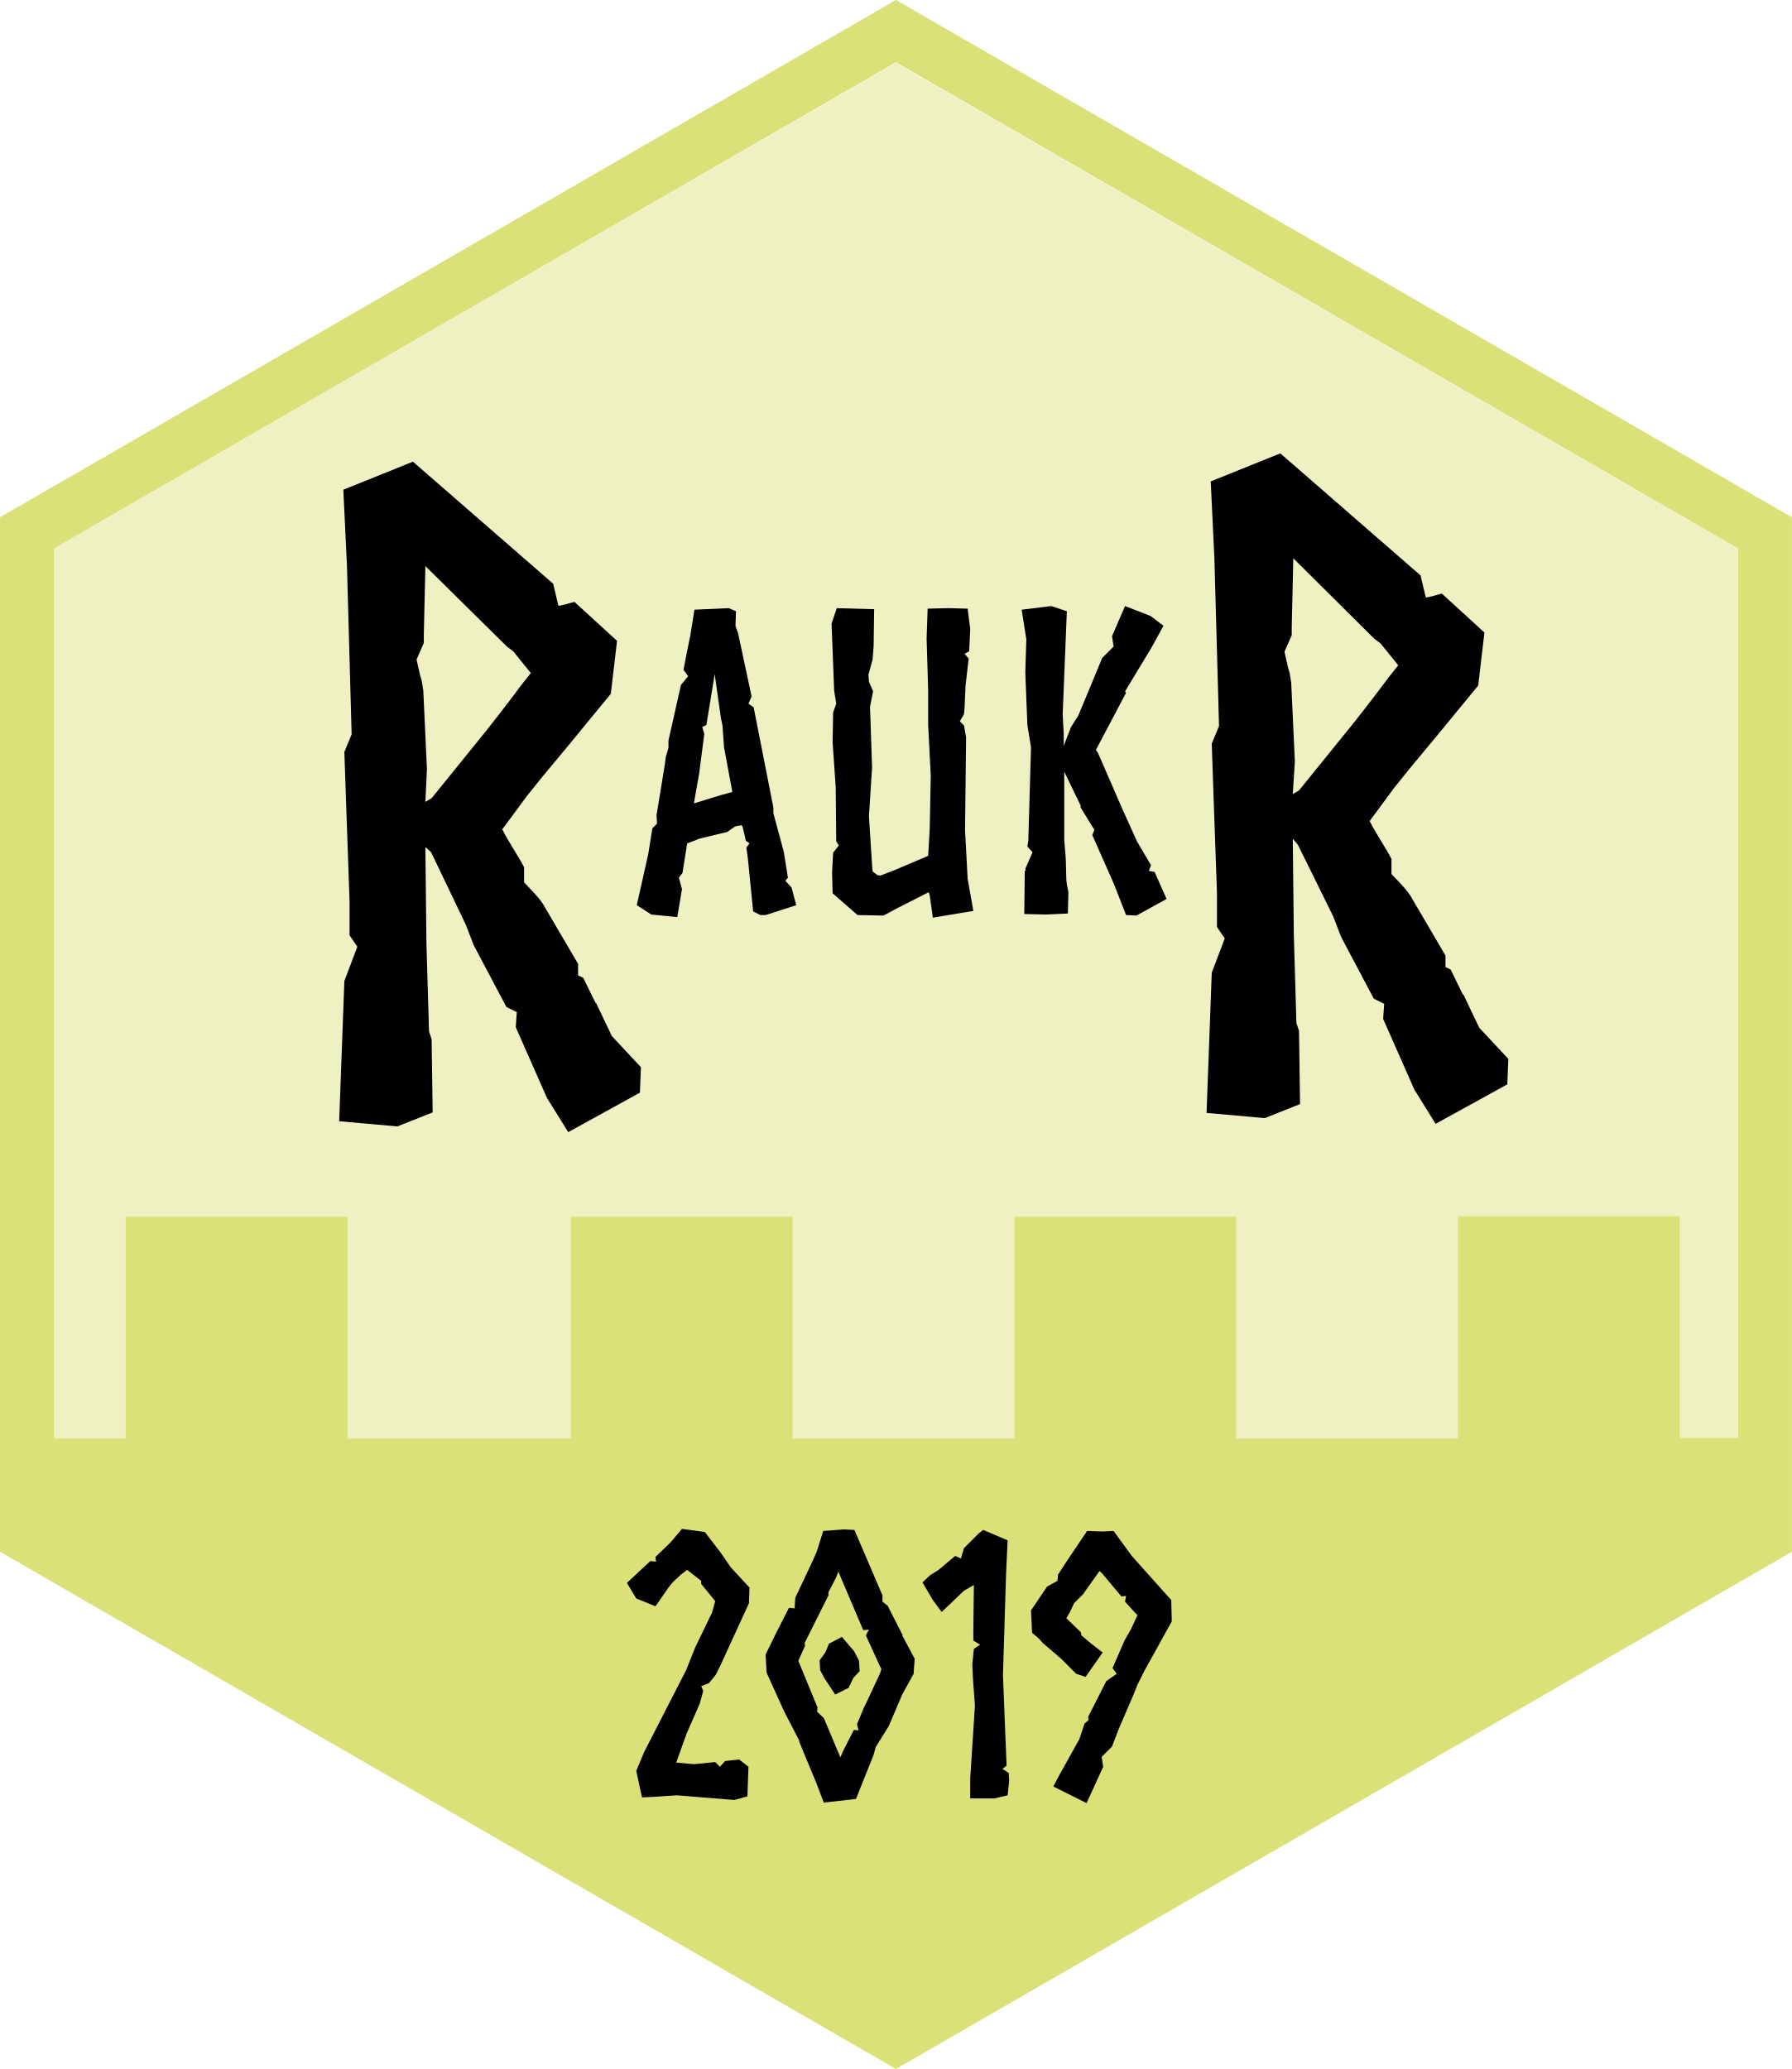
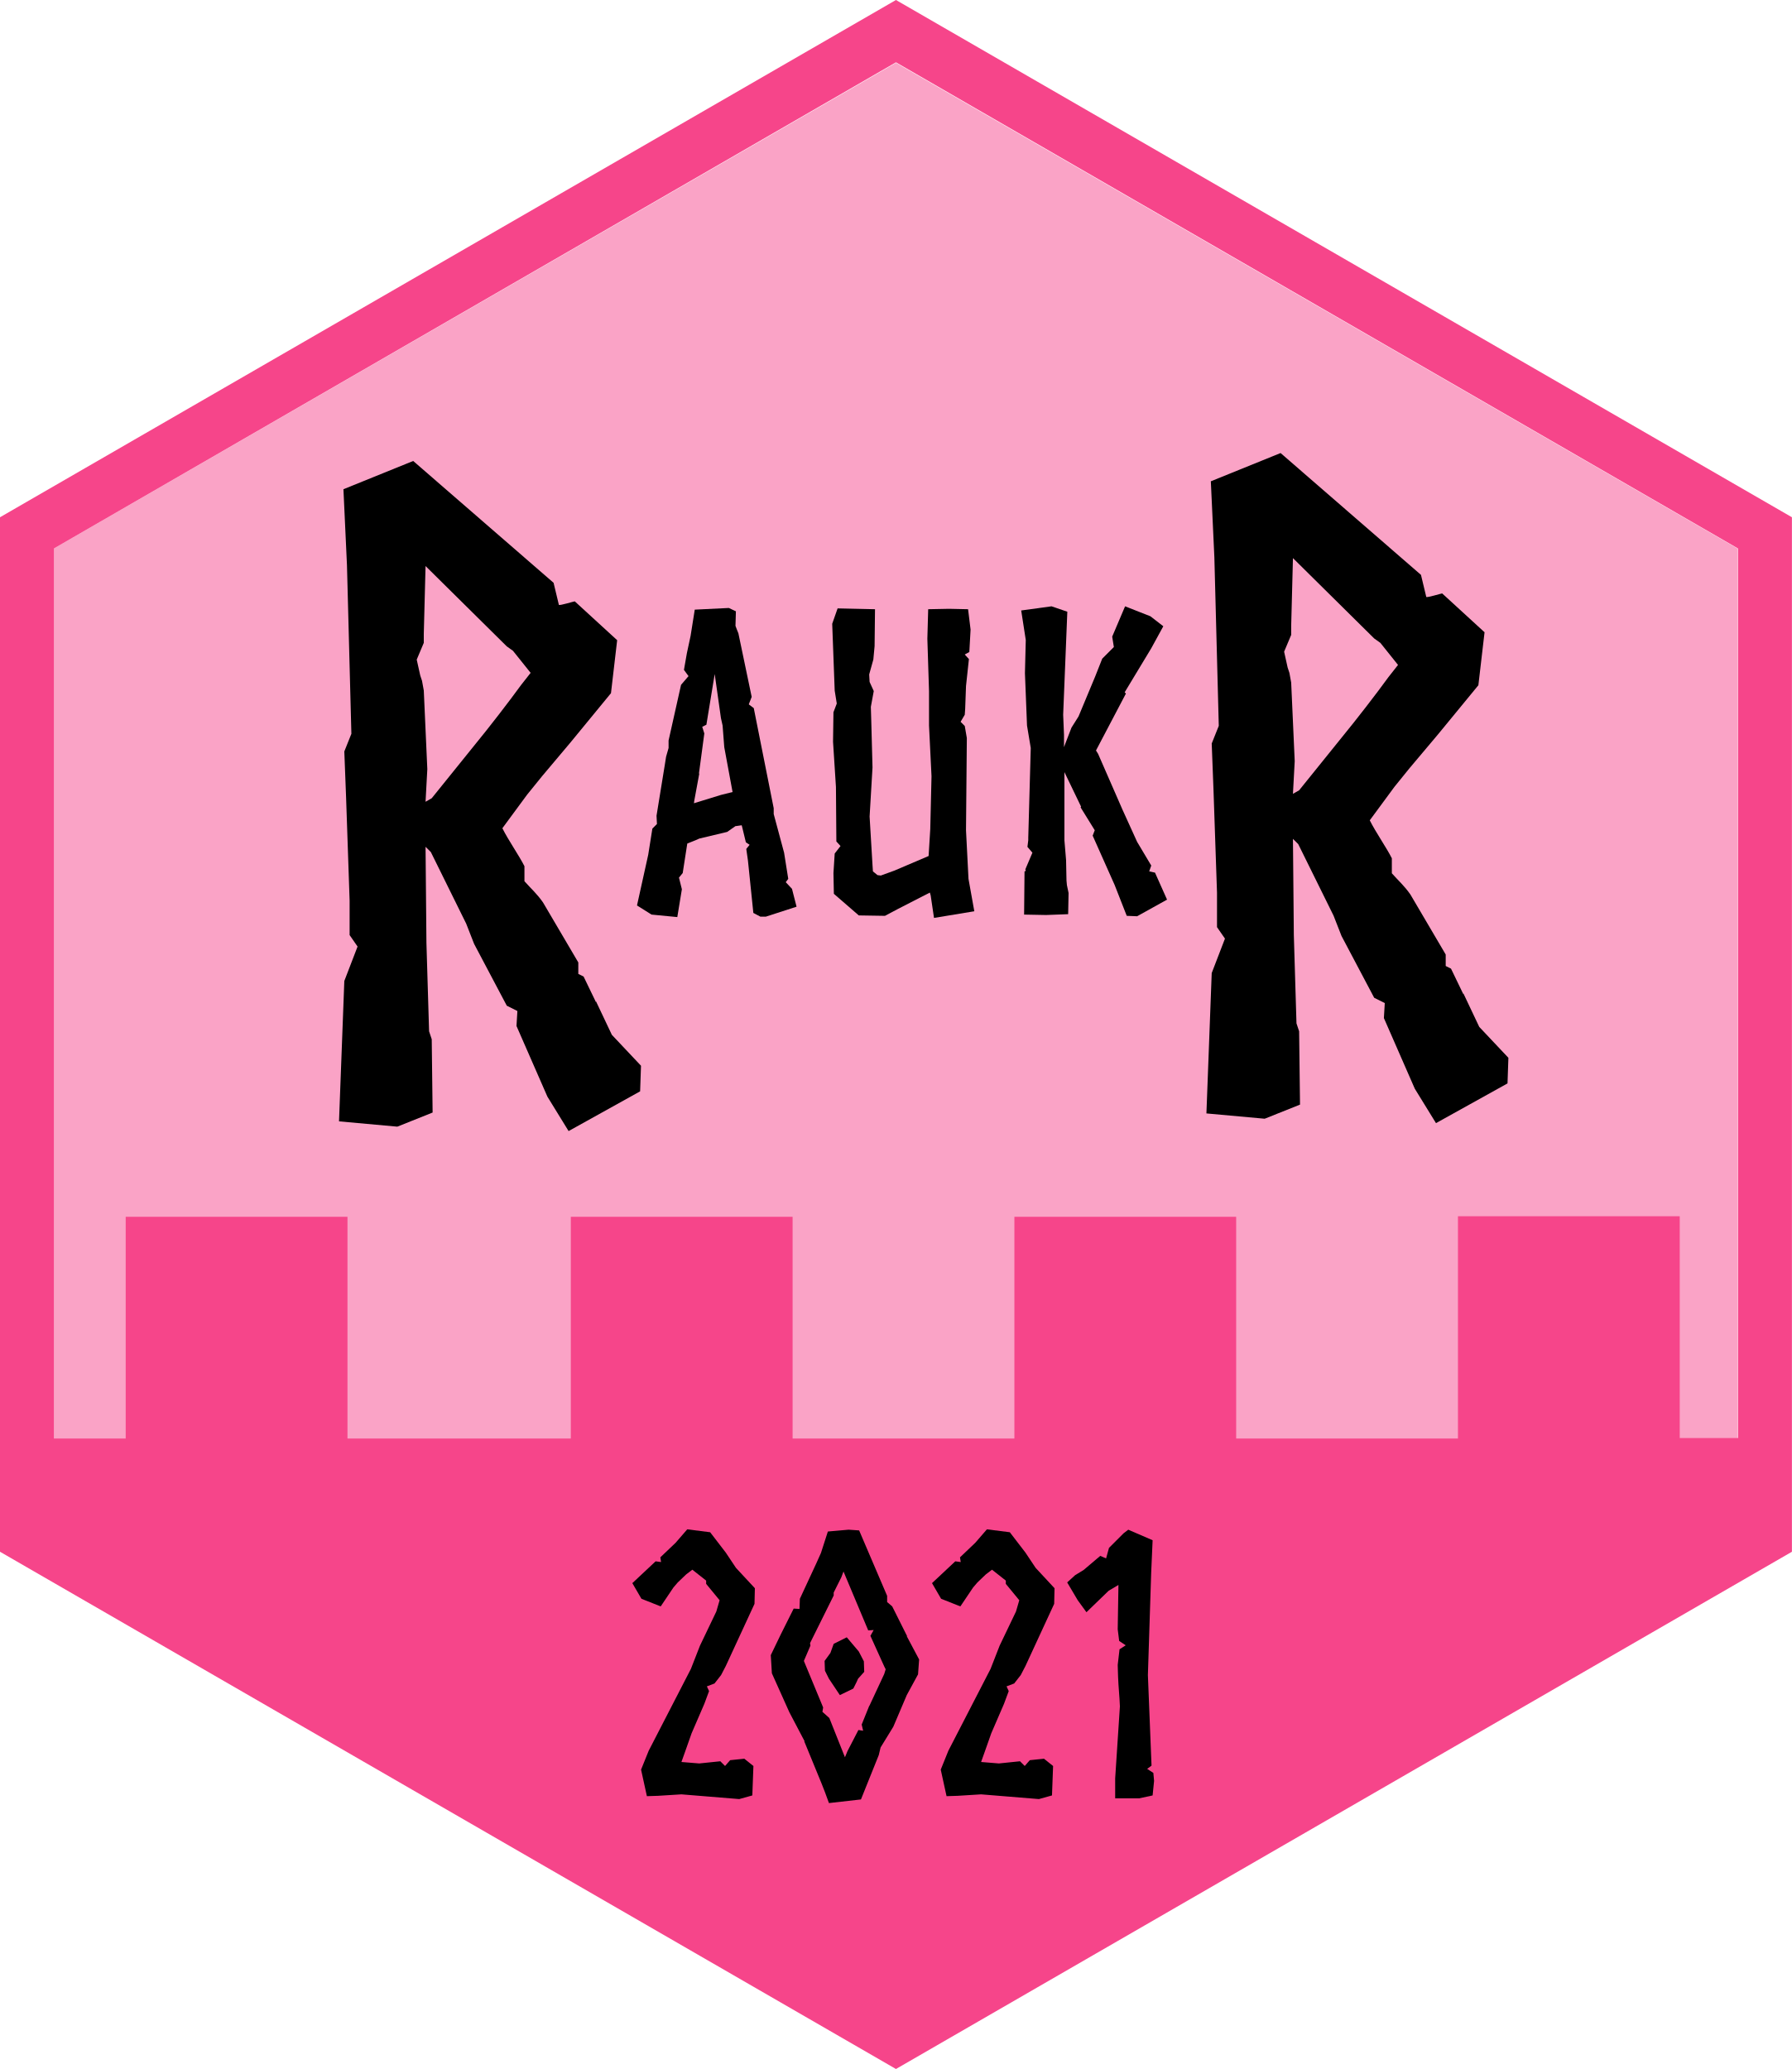
- <svg xmlns="http://www.w3.org/2000/svg" version="1.1" x="0px" y="0px" viewBox="0 0 345 398.4" style="enable-background:new 0 0 345 398.4;" xml:space="preserve">
-   <style type="text/css">
- 	.st0{fill:#EFF1C3;}
- 	.st1{fill:#DAE178;}
+ <svg xmlns="http://www.w3.org/2000/svg" version="1.1" x="0px" y="0px" viewBox="0 0 345 398.4" style="enable-background:new 0 0 345 398.4;" xml:space="preserve" id="svg861">
+   <defs id="defs865" />
+   <style type="text/css" id="style833">
+ 	.st0{fill:#FAA3C6;}
+ 	.st1{fill:#F6458A;}
+ 	.st2{font-family:'Norse-Bold';}
+ 	.st3{font-size:80px;}
+ 	.st4{fill:none;}
+ 	.st5{font-size:70px;}
+ 	.st6{font-size:170px;}
</style>
  <g id="FrontBG">
-     <polygon class="st0" points="10.4,105.6 10.4,292.7 172.5,386.3 334.5,292.7 334.5,105.6 172.5,12.1  " />
+     <polygon class="st0" points="10.4,105.6 10.4,292.7 172.5,386.3 334.5,292.7 334.5,105.6 172.5,12.1  " id="polygon835" />
  </g>
  <g id="frame">
-     <path class="st1" d="M172.5,0L0,99.6v199.2l172.5,99.6L345,298.8V99.6L172.5,0z M334.5,276.9l-11.1,0v-42.7h-42.7V277h-42.7v-42.7   h-42.7V277h-42.7v-42.7h-42.7V277H66.9v-42.7H24.2V277H10.4c0,0,0,7.5,0,12.1V105.6l162.1-93.6l162.1,93.6V276.9z" />
+     <path class="st1" d="M172.5,0L0,99.6v199.2l172.5,99.6L345,298.8V99.6L172.5,0z M334.5,276.9l-11.1,0v-42.7h-42.7V277h-42.7v-42.7   h-42.7V277h-42.7v-42.7h-42.7V277H66.9v-42.7H24.2V277H10.4c0,0,0,7.5,0,12.1V105.6l162.1-93.6l162.1,93.6V276.9z" id="path838" />
  </g>
  <g id="auk">
-     <g>
-       <g>
-         <path d="M142.8,158.9l-1.1,0.2h-0.1l-1.6,1.1l-5.4,1.3l-0.7,0.3l-1.6,0.6l-0.9,5.7l-0.7,0.9l0.6,2.2l-0.9,5.4l-5-0.5l-2.8-1.8     l2.2-9.8l0.8-5l0.9-0.9l-0.1-1.6l1.6-9.8l0.2-1.5l0.5-1.7v-1.4l2.4-10.7l1.4-1.7l-0.9-1.2l0.6-3.2l0.7-3.4l0.8-5l6.6-0.3l1.4,0.6     l-0.1,2.8l0.2,0.6l0.3,0.8l2.6,12.2l-0.6,1.4l1,0.7l3.8,19.3v1.1l2,7.4l0.8,5l-0.5,0.6l1.2,1.3l0.9,3.4l-5.9,1.9h-1l-1.4-0.7     l-1-10.1l-0.3-2.2l0.6-0.8l-0.7-0.5l-0.6-2.6L142.8,158.9z M134.6,149L134.6,149l-0.9,5.1l-0.1,0.6l5.2-1.6l2.2-0.6l-1.6-8.6     l-0.3-4.2l-0.3-1.4l-1.2-8.5l-1.6,9.8l-0.8,0.4l0.4,1.3L134.6,149z" />
-         <path d="M160.9,151.6l-0.6-8.7l0.1-5.7l0.6-1.7l-0.4-2.5l-0.5-12.9l1-3l7.2,0.2l-0.1,7.1l-0.2,2.6l-0.8,2.9l0.1,1.4l0.8,1.8     l-0.6,3l0.1,2.7l0.1,3l0.2,6l-0.6,9.4l0.6,9.4l0.1,1.2l0.9,0.7l0.6,0.1l2.6-1l6.6-2.8l0.3-5.2l0.2-10.2l-0.5-9.8v-6.6l-0.3-10.1     l0.2-5.7l4-0.1l3.7,0.1l0.5,3.9l-0.2,4.3l-0.9,0.5l0.8,0.9l-0.6,5.2l-0.2,4.4l-0.1,1.1l-0.8,1.4l0.8,0.8l0.4,2.3l-0.2,17.8     l0.5,9.4l1.1,6.2l-7.8,1.3l-0.6-4.3l-0.2-0.6l-6.1,3.1l-2.6,1.4l-5-0.1l-4.8-4.2l-0.1-4l0.2-3.8l1.1-1.4L161,162L160.9,151.6z" />
-         <path d="M202.4,116.7l3,1l-0.8,19.8l0.2,3.8v2.4l0.2-0.6l1.2-3.1l1.4-2.2l3.2-7.7l1.4-3.4l2.2-2.2l-0.3-2l2.5-5.8l4.9,1.9     l2.5,1.9l-2.3,4.2l-4.9,8.1l-0.2,0.4l0.2,0.2l-5.8,11l0.4,0.6l4.7,10.8l2.8,6.2l2.7,4.6l-0.4,1.1l1.1,0.2l2.3,5.2l-5.8,3.2     l-2-0.1l-2.3-5.9l-4.2-9.5l0.4-1l-2.7-4.4l0.1-0.2l-3.2-6.6v13.1l0.3,3.8l0.1,3.9l0.1,0.9l0.3,1.5l-0.1,4.1l-4.2,0.2l-4.2-0.1     l0.1-8.3l0.2-0.1l-0.1-0.3l1.4-3.2l-1-1.1l0.2-1.3v-0.5l0.5-17.3l-0.7-4.3l-0.4-10.1l0.2-6.4l-0.9-5.7L202.4,116.7z" />
+     <g id="g843">
+       <g aria-label="auk" transform="matrix(1 0 0 1 120.642 175.9504)" id="text841" style="font-style:normal;font-variant:normal;font-weight:bold;font-stretch:normal;font-size:80px;font-family:Norse;-inkscape-font-specification:'Norse Bold'" class="st2 st3">
+         <path d="m 22.32,-16.4 0.64,2.64 0.72,0.48 -0.64,0.8 0.32,2.24 1.04,10.08 1.36,0.72 h 1.04 l 5.92,-1.92 -0.88,-3.44 -1.2,-1.28 0.48,-0.64 -0.8,-5.04 -2,-7.44 v -1.12 l -3.84,-19.28 -0.96,-0.72 0.56,-1.44 -2.56,-12.24 -0.32,-0.8 -0.24,-0.64 0.08,-2.8 -1.36,-0.64 -6.56,0.32 -0.8,5.04 -0.72,3.36 -0.56,3.2 0.88,1.2 -1.44,1.68 -2.4,10.72 v 1.44 l -0.48,1.68 -0.24,1.52 -1.6,9.84 0.08,1.6 -0.88,0.88 -0.8,5.04 -2.16,9.76 2.8,1.76 4.96,0.48 0.88,-5.36 -0.56,-2.24 0.72,-0.88 0.88,-5.68 1.6,-0.64 0.72,-0.32 5.36,-1.28 1.6,-1.12 h 0.08 l 1.12,-0.16 z m -7.36,-18.32 -0.4,-1.28 0.8,-0.4 1.6,-9.76 1.2,8.48 0.32,1.44 0.32,4.16 1.6,8.64 -2.24,0.56 -5.2,1.6 0.08,-0.56 0.96,-5.2 -0.08,0.08 z" style="font-style:normal;font-variant:normal;font-weight:bold;font-stretch:normal;font-size:80px;font-family:Norse;-inkscape-font-specification:'Norse Bold'" id="path875" />
+         <path d="m 40.383,-13.92 0.8,0.88 -1.12,1.44 -0.24,3.76 0.08,4 4.8,4.16 5.04,0.08 2.56,-1.36 6.08,-3.12 0.16,0.56 0.64,4.32 7.76,-1.28 -1.12,-6.24 -0.48,-9.36 0.16,-17.76 -0.4,-2.32 -0.8,-0.8 0.8,-1.36 0.08,-1.12 0.16,-4.4 0.56,-5.2 -0.8,-0.88 0.88,-0.48 0.24,-4.32 -0.48,-3.92 -3.68,-0.08 -4,0.08 -0.16,5.68 0.32,10.08 v 6.64 l 0.48,9.76 -0.24,10.16 -0.32,5.2 -6.56,2.8 -2.64,0.96 -0.64,-0.08 -0.88,-0.72 -0.08,-1.2 -0.56,-9.36 0.56,-9.44 -0.16,-6 -0.08,-2.96 -0.08,-2.72 0.56,-3.04 -0.8,-1.76 -0.08,-1.44 0.8,-2.88 0.24,-2.56 0.08,-7.12 -7.2,-0.16 -1.04,2.96 0.48,12.88 0.4,2.48 -0.64,1.68 -0.08,5.68 0.56,8.72 z" style="font-style:normal;font-variant:normal;font-weight:bold;font-stretch:normal;font-size:80px;font-family:Norse;-inkscape-font-specification:'Norse Bold'" id="path877" />
+         <path d="m 75.97,-58.4 0.88,5.68 -0.16,6.4 0.4,10.08 0.72,4.32 -0.48,17.28 v 0.48 l -0.16,1.28 0.96,1.12 -1.36,3.2 0.08,0.32 -0.24,0.08 -0.08,8.32 4.24,0.08 4.24,-0.16 0.08,-4.08 -0.32,-1.52 -0.08,-0.88 -0.08,-3.92 -0.32,-3.84 v -13.12 l 3.2,6.64 -0.08,0.16 2.72,4.4 -0.4,1.04 4.24,9.52 2.32,5.92 2,0.08 5.76,-3.2 -2.32,-5.2 -1.12,-0.24 0.4,-1.12 -2.72,-4.56 -2.8,-6.16 -4.72,-10.8 -0.4,-0.64 5.76,-10.96 -0.24,-0.24 0.24,-0.4 4.88,-8.08 2.32,-4.24 -2.48,-1.92 -4.88,-1.92 -2.48,5.84 0.32,2 -2.24,2.24 -1.36,3.44 -3.2,7.68 -1.36,2.16 -1.2,3.12 -0.24,0.64 v -2.4 l -0.16,-3.84 0.8,-19.84 -3.04,-1.04 z" style="font-style:normal;font-variant:normal;font-weight:bold;font-stretch:normal;font-size:80px;font-family:Norse;-inkscape-font-specification:'Norse Bold'" id="path879" />
      </g>
    </g>
-     <g>
-       <g>
-         <path d="M134.7,328.1l-2.5,5.7l-1.3,3.6l-0.7,2l3.4,0.3l4.1-0.4l0.9,0.9l1-1.1l2.7-0.3l1.8,1.4l-0.2,5.7l-2.5,0.7l-11.1-0.9     l-4.5,0.3l-2.2,0.1l-1.1-5.1l1.5-3.6l8.1-15.8c0.5-1.3,1.3-3.2,1.8-4.5l3.2-6.6l0.6-2.2L135,305v-0.6l-2.7-2.1l-1.2,0.9l-1.6,1.5     l-0.8,1l-2.5,3.6l-3.7-1.5l-1.8-3l4.5-4.2l1.1,0.1l-0.1-0.9l2.9-2.8l2.2-2.6l4.4,0.6l3,3.9l2,2.9l3.6,3.9l-0.1,3l-5.5,12     l-0.9,1.8l-1.3,1.6l-1.5,0.6l0.4,0.9L134.7,328.1z" />
-         <path d="M162.5,294.5l2,0.1l5.4,12.6v1.2l1,0.8l2.9,5.7h-0.1l2.4,4.5l-0.2,2.9l-2.2,4l-2.6,6.1l-2.5,4l-0.4,1.5l-3.4,8.5     l-6.2,0.7l-0.8-2.1l-0.6-1.6l-3.4-8.2h0.1l-2.9-5.6l-3.4-7.5l-0.2-3.5l2-4.1l2.5-4.9l1.1,0.1l0.1-2l3.2-6.8l0.9-2l1.3-4.1     L162.5,294.5z M161.8,338.4l0.5-1.2l2.1-4.1l0.9,0.1l-0.3-1.2l1.5-3.6v0.1l2.9-6.2l0.3-0.9l-0.3-0.6l-2.7-5.9l0.6-1.1l-1.1,0.1     l-4.8-11.3l-0.4,1.1l-1.5,2.9v0.6l-4.6,9.2l0.1,0.5l-1.3,2.9l3.7,9l-0.1,0.8l1.3,1.2L161.8,338.4z M159.6,316.5l2.5-1.3l2.3,2.7     l1,1.9l0.1,2l-1.2,1.3l-0.3,0.6l-0.6,1.3l-2.6,1.3l-2.1-3.2l-0.8-1.5l-0.1-1.9l1.1-1.5L159.6,316.5z" />
-         <path d="M187.4,313.7l0.1-8.5l-1.9,1.1l-4.3,4.1l-1.7-2.3l-2-3.4l1.5-1.4l1.6-1l3.2-2.7l1.1,0.5l0.6-2l2.8-2.8l0.9-0.7l4.7,2     l-0.3,6.4l-0.6,19.6l0.7,17.4l-0.8,0.6l1.2,0.8l0.1,1.5l-0.3,2.8l-2.6,0.6h-4.6v-3.9l0.9-13.9c-0.1-2-0.3-3.7-0.4-5.7l-0.1-2.3     l0.3-3l1.2-0.8l-1.3-0.8L187.4,313.7z" />
-         <path d="M209,322.9l-1.8-0.6l-2.9-2.9l-3.5-3l-0.8-0.9l-1.3-1.1l-0.2-4.3l3.1-4.6l2-1.1l0.1-1.2l1.7-2.6l3.9-5.8l2.9,0.1l2.2-0.1     l3.5,4.8l7.6,8.5l0.1,4.1l-3.2,5.8l-2,3.6l-1.4,2.8l-0.8,2l-2.8,6.5l-1.3,3.4l-2,2l0.3,1.9l-3.2,7l-6.4-3.2l1.1-2.1l3.9-7l1-3     l0.8-0.7l-0.1-0.6l3.5-6.9l2-1.4l-0.8-1.1l2.3-5.3l1.3-2.3l1.2-2.6l-0.6-0.6l-1.8-2l0.2-1.1l-0.9,0.1l-3.6-4.3l-0.6-0.6l-3.2,4.5     l-1.7,1.7l-0.8,1.7l-0.7,1.2l2.8,2.7l0.1,0.6l1.9,1.6l2.2,1.7L209,322.9z" />
+     <g id="g849">
+       <path id="rect845" style="fill:none" d="m 102.8,285.6 h 140 V 357.8 h -140 z" class="st4" />
+       <g aria-label="2021" transform="matrix(1 0 0 1 120.2055 346.2836)" id="text847" style="font-style:normal;font-variant:normal;font-weight:bold;font-stretch:normal;font-size:70px;font-family:Norse;-inkscape-font-specification:'Norse Bold'" class="st2 st5">
+         <path d="m 16.31,-20.65 -0.42,-0.91 1.47,-0.56 1.26,-1.61 0.91,-1.75 5.53,-11.97 0.07,-3.01 -3.64,-3.92 -1.96,-2.94 -3.01,-3.92 -4.41,-0.56 -2.24,2.59 -2.94,2.8 0.14,0.91 -1.05,-0.14 -4.48,4.2 1.75,3.01 3.71,1.47 2.45,-3.64 0.84,-0.98 1.61,-1.54 1.19,-0.91 2.66,2.1 v 0.63 l 2.59,3.15 -0.63,2.17 -3.15,6.58 c -0.49,1.26 -1.26,3.22 -1.75,4.48 l -8.12,15.75 -1.47,3.64 1.12,5.11 2.17,-0.07 4.48,-0.28 11.13,0.91 2.52,-0.7 0.21,-5.67 -1.75,-1.4 -2.73,0.28 -0.98,1.12 -0.91,-0.91 -4.06,0.42 -3.43,-0.28 0.7,-1.96 1.26,-3.57 2.45,-5.67 z" style="font-style:normal;font-variant:normal;font-weight:bold;font-stretch:normal;font-size:70px;font-family:Norse;-inkscape-font-specification:'Norse Bold'" id="path883" />
+         <path d="m 39.184,-51.38 -1.33,4.13 -0.91,2.03 -3.15,6.79 -0.07,1.96 -1.12,-0.07 -2.45,4.9 -1.96,4.06 0.21,3.5 3.36,7.49 2.94,5.6 h -0.07 l 3.36,8.19 0.63,1.61 0.77,2.1 6.16,-0.7 3.43,-8.54 0.35,-1.47 2.45,-3.99 2.59,-6.09 2.17,-3.99 0.21,-2.87 -2.38,-4.48 h 0.07 l -2.87,-5.74 -0.98,-0.84 v -1.19 l -5.39,-12.6 -2.03,-0.14 z m 0.28,35.91 -1.33,-1.19 0.14,-0.84 -3.71,-8.96 1.26,-2.94 -0.07,-0.49 4.55,-9.17 v -0.56 l 1.47,-2.94 0.42,-1.12 4.76,11.34 1.05,-0.07 -0.63,1.12 2.66,5.88 0.28,0.56 -0.28,0.91 -2.87,6.16 v -0.07 l -1.47,3.64 0.28,1.19 -0.91,-0.14 -2.1,4.06 -0.49,1.19 z m 0.21,-12.53 -1.12,1.54 0.07,1.89 0.77,1.54 2.1,3.15 2.59,-1.26 0.63,-1.26 0.28,-0.63 1.19,-1.33 -0.07,-2.03 -0.98,-1.89 -2.31,-2.73 -2.52,1.26 z" style="font-style:normal;font-variant:normal;font-weight:bold;font-stretch:normal;font-size:70px;font-family:Norse;-inkscape-font-specification:'Norse Bold'" id="path885" />
+         <path d="m 74.005,-20.65 -0.42,-0.91 1.47,-0.56 1.26,-1.61 0.91,-1.75 5.53,-11.97 0.07,-3.01 -3.64,-3.92 -1.96,-2.94 -3.01,-3.92 -4.41,-0.56 -2.24,2.59 -2.94,2.8 0.14,0.91 -1.05,-0.14 -4.48,4.2 1.75,3.01 3.71,1.47 2.45,-3.64 0.84,-0.98 1.61,-1.54 1.19,-0.91 2.66,2.1 v 0.63 l 2.59,3.15 -0.63,2.17 -3.15,6.58 c -0.49,1.26 -1.26,3.22 -1.75,4.48 l -8.12,15.75 -1.47,3.64 1.12,5.11 2.17,-0.07 4.48,-0.28 11.13,0.91 2.52,-0.7 0.21,-5.67 -1.75,-1.4 -2.73,0.28 -0.98,1.12 -0.91,-0.91 -4.06,0.42 -3.43,-0.28 0.7,-1.96 1.26,-3.57 2.45,-5.67 z" style="font-style:normal;font-variant:normal;font-weight:bold;font-stretch:normal;font-size:70px;font-family:Norse;-inkscape-font-specification:'Norse Bold'" id="path887" />
+         <path d="m 95.269,-30.31 1.26,0.84 -1.19,0.77 -0.35,3.01 0.07,2.31 c 0.07,1.96 0.28,3.71 0.35,5.67 l -0.91,13.86 V 0 h 4.62 l 2.59,-0.56 0.28,-2.8 -0.14,-1.54 -1.19,-0.77 0.84,-0.63 -0.7,-17.43 0.63,-19.6 0.28,-6.37 -4.69,-2.03 -0.91,0.7 -2.8,2.8 -0.56,2.03 -1.12,-0.49 -3.22,2.73 -1.61,0.98 -1.54,1.4 2.03,3.43 1.68,2.31 4.27,-4.13 1.89,-1.12 -0.14,8.54 z" style="font-style:normal;font-variant:normal;font-weight:bold;font-stretch:normal;font-size:70px;font-family:Norse;-inkscape-font-specification:'Norse Bold'" id="path889" />
      </g>
    </g>
  </g>
  <g id="Ren">
-     <g>
-       <g>
-         <path d="M81.9,163.1l0.2,18.5l0.5,17l0.5,1.5l0.2,14.1l-6.8,2.7l-11.2-1l1-27l2.5-6.6l-1.5-2.2v-6.6l-0.7-19.9l-0.3-8.8l1.4-3.4     l-0.9-32.5l-0.7-14.6l13.4-5.4l27,23.5l1,4.2c0.2,0.2,2.9-0.7,3.1-0.7l8.2,7.5l-1.2,10.2l-7.8,9.5l-5.4,6.5l-2.9,3.6l-4.8,6.5     c1.2,2.4,3.2,5.3,4.2,7.3v2.9c1.4,1.5,2.4,2.4,3.6,4.1l6.8,11.6v2.2l1,0.5l2.4,4.9v-0.2l3.1,6.5l5.6,6l-0.2,4.9l-13.8,7.6     l-4.1-6.6l-6-13.6l0.2-2.9l-2-1l-6.3-11.9l-1.5-3.9L83,164.1L81.9,163.1z M81.9,154.4l1.2-0.7l8.5-10.5c2.4-2.9,6.5-8.2,8.7-11.2     l1.9-2.4l-3.4-4.2l-1.2-0.9L81.9,109l-0.3,13.1v1.7l-1.4,3.2l0.7,3.1l0.3,1l0.3,1.9l0.7,15.1L81.9,154.4z" />
+     <g id="g854">
+       <g aria-label="R" transform="matrix(1 0 0 1 54.7318 216.4343)" id="text852" style="font-style:normal;font-variant:normal;font-weight:bold;font-stretch:normal;font-size:170px;font-family:Norse;-inkscape-font-specification:'Norse Bold'" class="st2 st6">
+         <path d="m 28.22,-52.36 6.8,13.77 1.53,3.91 6.29,11.9 2.04,1.02 -0.17,2.89 5.95,13.6 4.08,6.63 13.77,-7.65 0.17,-4.93 -5.61,-5.95 -3.06,-6.46 v 0.17 l -2.38,-4.93 -1.02,-0.51 v -2.21 l -6.8,-11.56 c -1.19,-1.7 -2.21,-2.55 -3.57,-4.08 v -2.89 c -1.02,-2.04 -3.06,-4.93 -4.25,-7.31 l 4.76,-6.46 2.89,-3.57 5.44,-6.46 7.82,-9.52 1.19,-10.2 -8.16,-7.48 c -0.17,0 -2.89,0.85 -3.06,0.68 l -1.02,-4.25 -27.03,-23.46 -13.43,5.44 0.68,14.62 0.85,32.47 -1.36,3.4 0.34,8.84 0.68,19.89 v 6.63 l 1.53,2.21 -2.55,6.63 -1.02,27.03 11.22,1.02 6.8,-2.72 -0.17,-14.11 -0.51,-1.53 -0.51,-17 -0.17,-18.53 z m -0.68,-15.98 -0.68,-15.13 -0.34,-1.87 -0.34,-1.02 -0.68,-3.06 1.36,-3.23 v -1.7 l 0.34,-13.09 15.64,15.47 1.19,0.85 3.4,4.25 -1.87,2.38 c -2.21,3.06 -6.29,8.33 -8.67,11.22 l -8.5,10.54 -1.19,0.68 z" style="font-style:normal;font-variant:normal;font-weight:bold;font-stretch:normal;font-size:170px;font-family:Norse;-inkscape-font-specification:'Norse Bold'" id="path869" />
      </g>
    </g>
-     <g>
-       <g>
-         <path d="M248.9,161.5l0.2,18.5l0.5,17l0.5,1.5l0.2,14.1l-6.8,2.7l-11.2-1l1-27l2.5-6.6l-1.5-2.2v-6.6l-0.7-19.9l-0.3-8.8l1.4-3.4     l-0.9-32.5l-0.7-14.6l13.4-5.4l27,23.5l1,4.2c0.2,0.2,2.9-0.7,3.1-0.7l8.2,7.5l-1.2,10.2l-7.8,9.5l-5.4,6.5l-2.9,3.6l-4.8,6.5     c1.2,2.4,3.2,5.3,4.2,7.3v2.9c1.4,1.5,2.4,2.4,3.6,4.1l6.8,11.6v2.2l1,0.5l2.4,4.9v-0.2l3.1,6.5l5.6,6l-0.2,4.9l-13.8,7.6     l-4.1-6.6l-6-13.6l0.2-2.9l-2-1l-6.3-11.9l-1.5-3.9l-6.8-13.8L248.9,161.5z M248.9,152.9l1.2-0.7l8.5-10.5     c2.4-2.9,6.5-8.2,8.7-11.2l1.9-2.4l-3.4-4.2l-1.2-0.9l-15.6-15.5l-0.3,13.1v1.7l-1.4,3.2l0.7,3.1l0.3,1l0.3,1.9l0.7,15.1     L248.9,152.9z" />
+     <g id="g858">
+       <g aria-label="R" transform="matrix(1 0 0 1 221.7318 214.9074)" id="text856" style="font-style:normal;font-variant:normal;font-weight:bold;font-stretch:normal;font-size:170px;font-family:Norse;-inkscape-font-specification:'Norse Bold'" class="st2 st6">
+         <path d="m 28.22,-52.36 6.8,13.77 1.53,3.91 6.29,11.9 2.04,1.02 -0.17,2.89 5.95,13.6 4.08,6.63 13.77,-7.65 0.17,-4.93 -5.61,-5.95 -3.06,-6.46 v 0.17 l -2.38,-4.93 -1.02,-0.51 v -2.21 l -6.8,-11.56 c -1.19,-1.7 -2.21,-2.55 -3.57,-4.08 v -2.89 c -1.02,-2.04 -3.06,-4.93 -4.25,-7.31 l 4.76,-6.46 2.89,-3.57 5.44,-6.46 7.82,-9.52 1.19,-10.2 -8.16,-7.48 c -0.17,0 -2.89,0.85 -3.06,0.68 l -1.02,-4.25 -27.03,-23.46 -13.43,5.44 0.68,14.62 0.85,32.47 -1.36,3.4 0.34,8.84 0.68,19.89 v 6.63 l 1.53,2.21 -2.55,6.63 -1.02,27.03 11.22,1.02 6.8,-2.72 -0.17,-14.11 -0.51,-1.53 -0.51,-17 -0.17,-18.53 z m -0.68,-15.98 -0.68,-15.13 -0.34,-1.87 -0.34,-1.02 -0.68,-3.06 1.36,-3.23 v -1.7 l 0.34,-13.09 15.64,15.47 1.19,0.85 3.4,4.25 -1.87,2.38 c -2.21,3.06 -6.29,8.33 -8.67,11.22 l -8.5,10.54 -1.19,0.68 z" style="font-style:normal;font-variant:normal;font-weight:bold;font-stretch:normal;font-size:170px;font-family:Norse;-inkscape-font-specification:'Norse Bold'" id="path872" />
      </g>
    </g>
-     <g>
- 	</g>
-     <g>
- 	</g>
-     <g>
- 	</g>
-     <g>
- 	</g>
-     <g>
- 	</g>
-     <g>
- 	</g>
  </g>
</svg>
